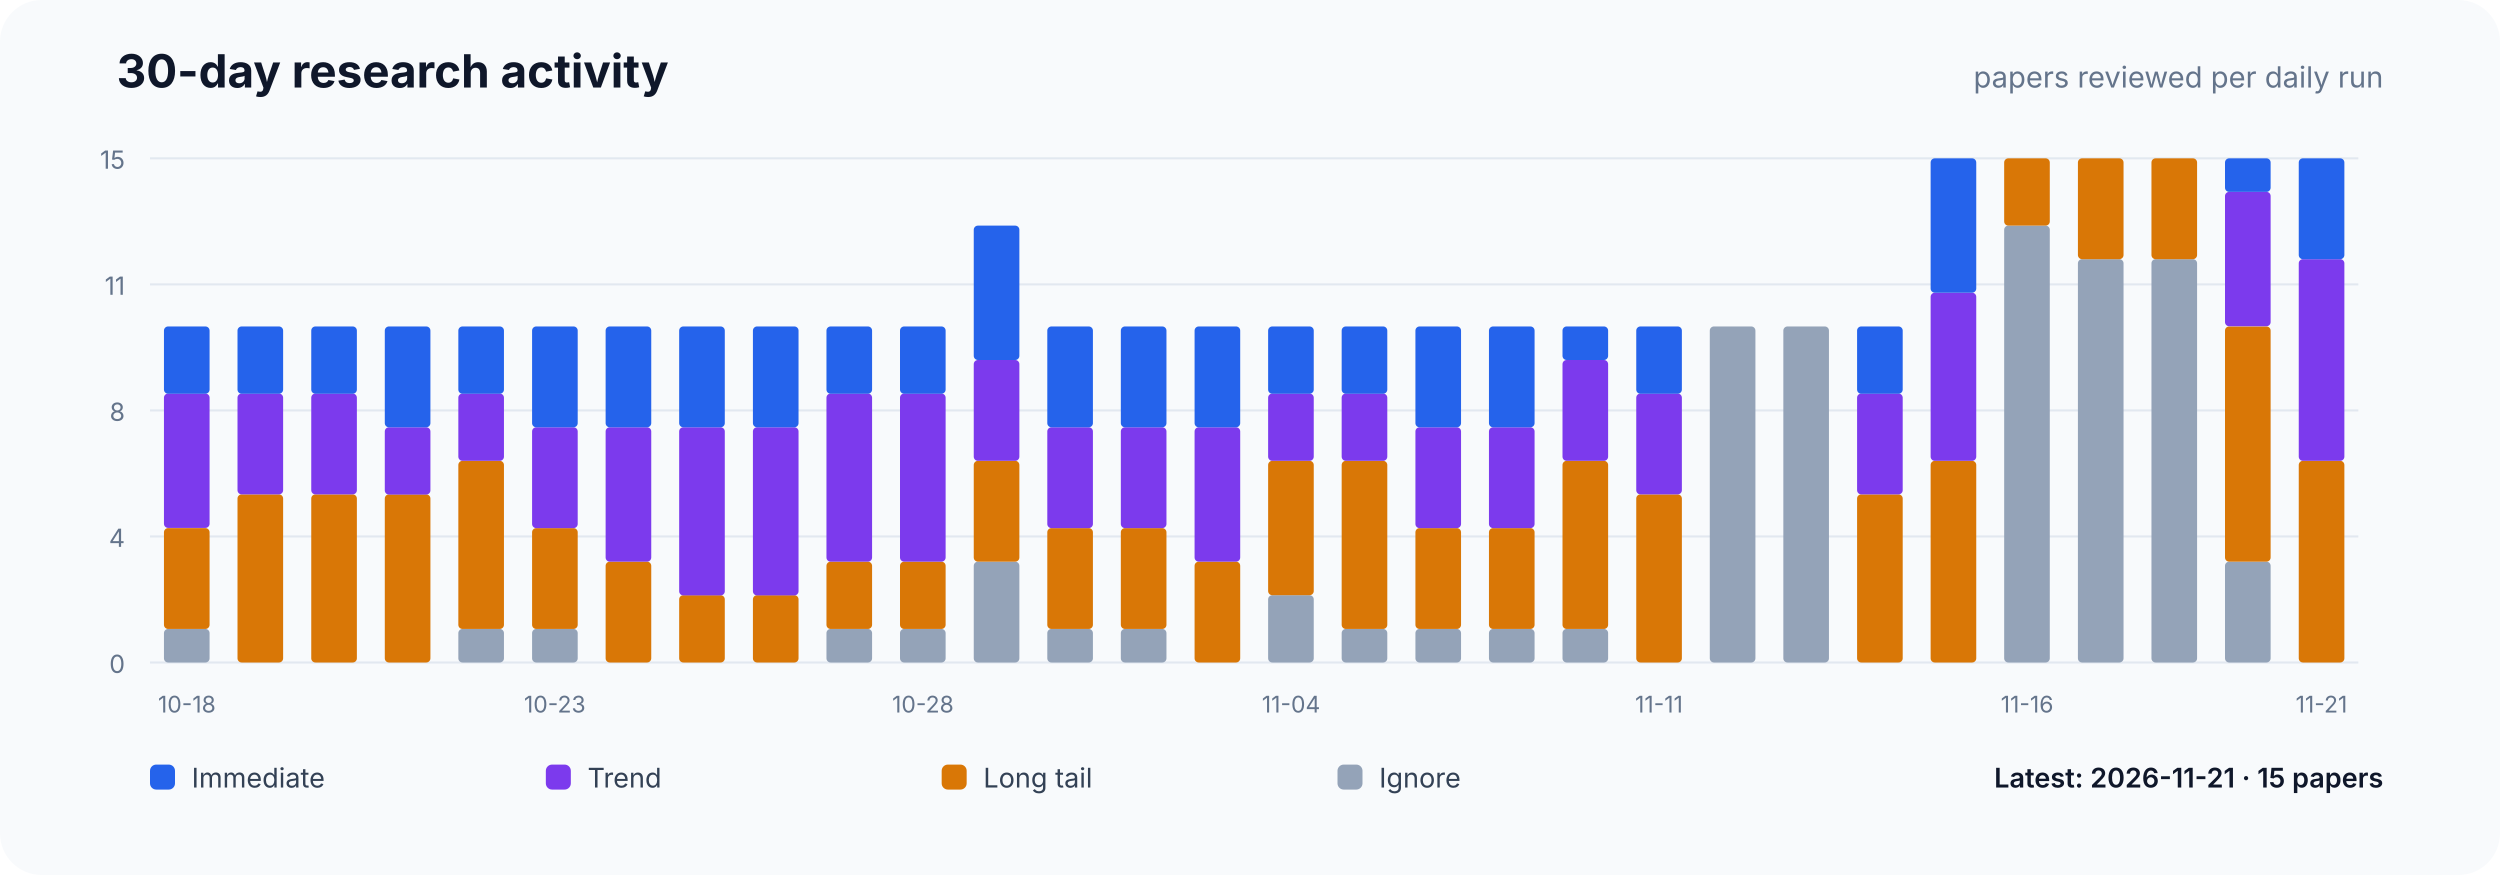
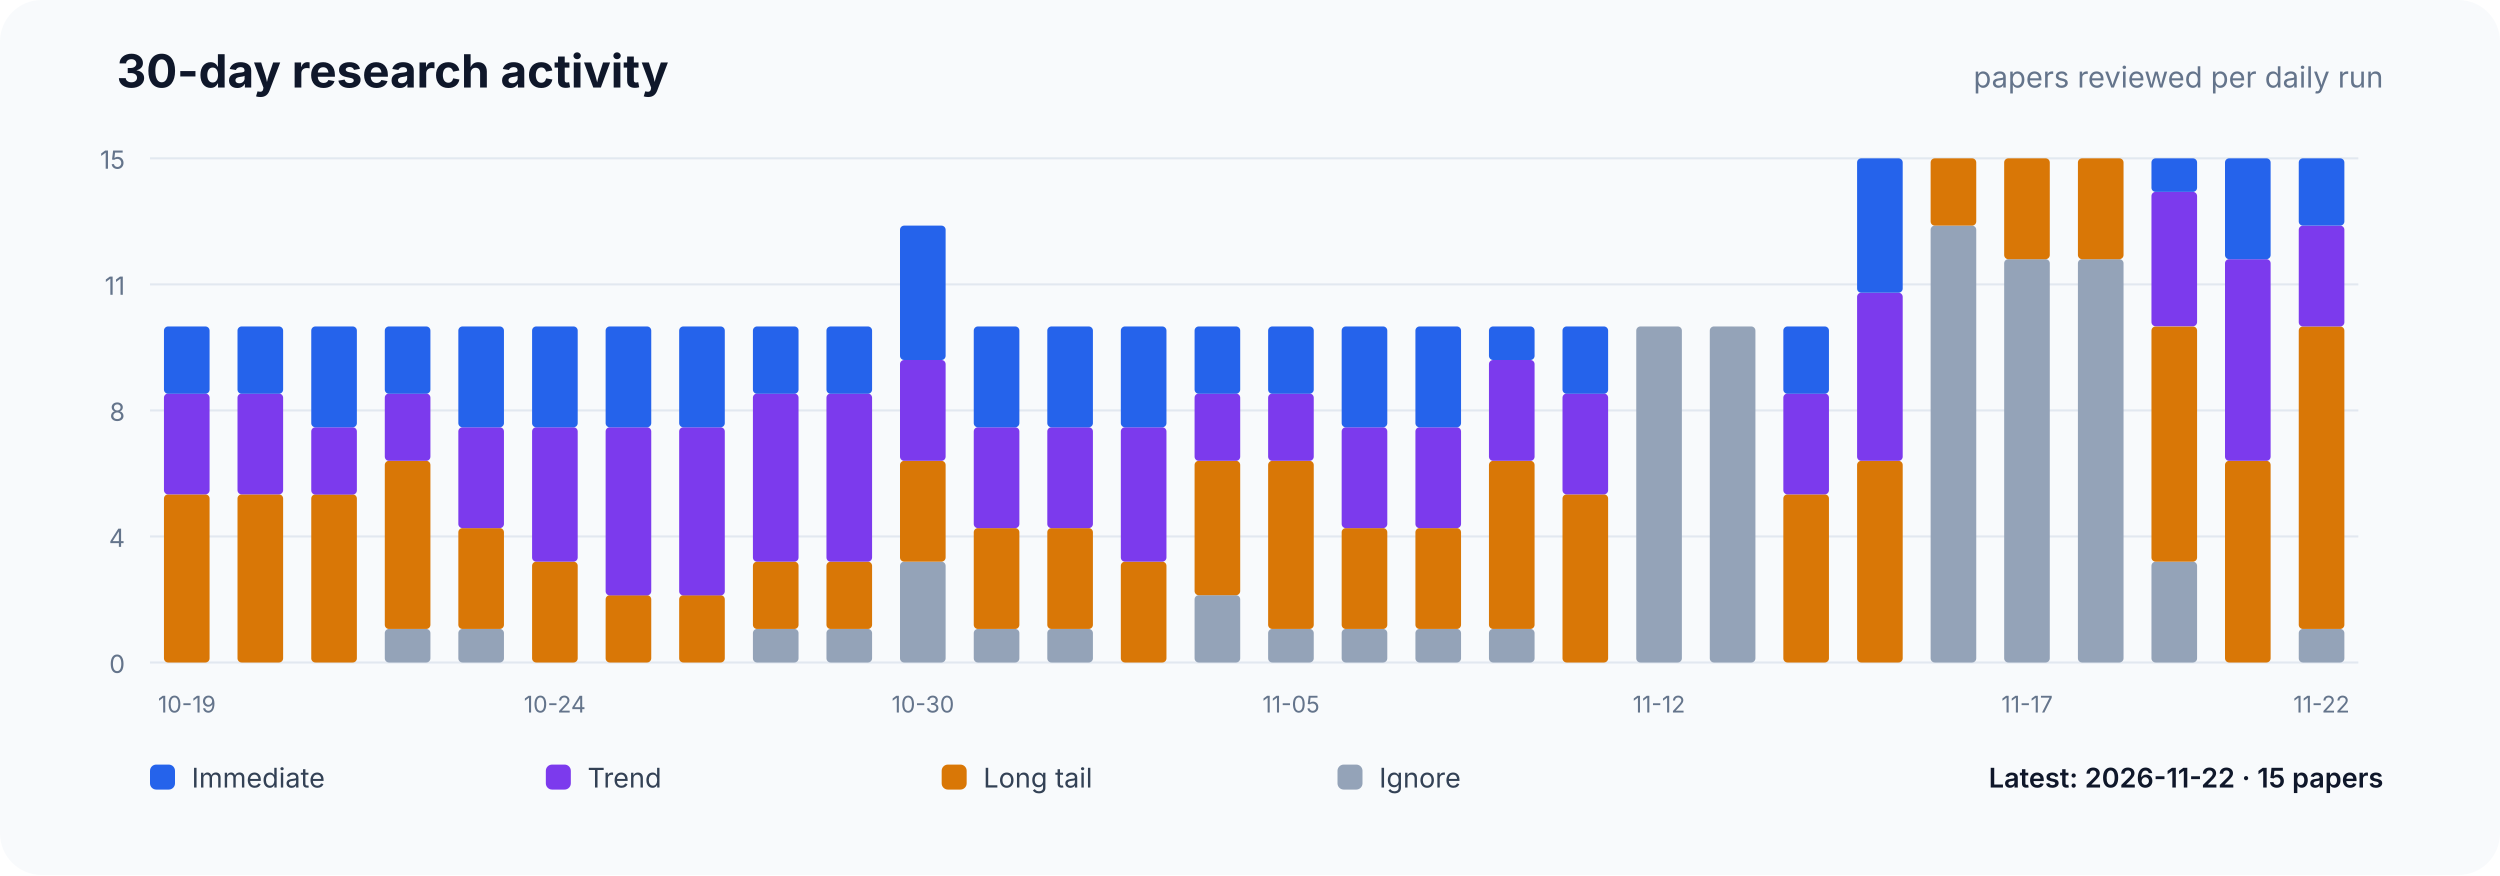
<svg xmlns="http://www.w3.org/2000/svg" width="1200" height="420" viewBox="0 0 1200 420" role="img" aria-labelledby="title desc">
  <rect width="1200" height="420" rx="20" fill="#f8fafc" />
  <text x="56" y="42" font-family="Inter,system-ui,sans-serif" font-size="22" font-weight="700" fill="#0f172a">30-day research activity</text>
  <text x="1144" y="42" text-anchor="end" font-family="Inter,system-ui,sans-serif" font-size="14" fill="#64748b">papers reviewed per daily run</text>
  <line x1="72" y1="318.0" x2="1132" y2="318.0" stroke="#e2e8f0" />
  <text x="60" y="323.0" text-anchor="end" font-family="Inter,system-ui,sans-serif" font-size="12" fill="#64748b">0</text>
  <line x1="72" y1="257.5" x2="1132" y2="257.5" stroke="#e2e8f0" />
  <text x="60" y="262.5" text-anchor="end" font-family="Inter,system-ui,sans-serif" font-size="12" fill="#64748b">4</text>
  <line x1="72" y1="197.0" x2="1132" y2="197.0" stroke="#e2e8f0" />
  <text x="60" y="202.0" text-anchor="end" font-family="Inter,system-ui,sans-serif" font-size="12" fill="#64748b">8</text>
  <line x1="72" y1="136.5" x2="1132" y2="136.5" stroke="#e2e8f0" />
  <text x="60" y="141.5" text-anchor="end" font-family="Inter,system-ui,sans-serif" font-size="12" fill="#64748b">11</text>
  <line x1="72" y1="76.0" x2="1132" y2="76.0" stroke="#e2e8f0" />
  <text x="60" y="81.0" text-anchor="end" font-family="Inter,system-ui,sans-serif" font-size="12" fill="#64748b">15</text>
-   <rect x="78.7" y="301.9" width="21.9" height="16.1" rx="2" fill="#94a3b8" />
-   <rect x="78.7" y="253.5" width="21.9" height="48.4" rx="2" fill="#d97706" />
-   <rect x="78.7" y="188.9" width="21.9" height="64.5" rx="2" fill="#7c3aed" />
+   <rect x="78.7" y="318.0" width="21.9" height="0.0" rx="2" fill="#94a3b8" />
+   <rect x="78.7" y="237.3" width="21.9" height="80.7" rx="2" fill="#d97706" />
+   <rect x="78.7" y="188.9" width="21.9" height="48.4" rx="2" fill="#7c3aed" />
  <rect x="78.7" y="156.7" width="21.9" height="32.3" rx="2" fill="#2563eb" />
-   <text x="89.7" y="342" text-anchor="middle" font-family="Inter,system-ui,sans-serif" font-size="11" fill="#64748b">10-18</text>
+   <text x="89.7" y="342" text-anchor="middle" font-family="Inter,system-ui,sans-serif" font-size="11" fill="#64748b">10-19</text>
  <rect x="114.0" y="318.0" width="21.9" height="0.0" rx="2" fill="#94a3b8" />
  <rect x="114.0" y="237.3" width="21.9" height="80.7" rx="2" fill="#d97706" />
  <rect x="114.0" y="188.9" width="21.9" height="48.4" rx="2" fill="#7c3aed" />
  <rect x="114.0" y="156.7" width="21.9" height="32.3" rx="2" fill="#2563eb" />
  <rect x="149.4" y="318.0" width="21.9" height="0.0" rx="2" fill="#94a3b8" />
  <rect x="149.4" y="237.3" width="21.9" height="80.7" rx="2" fill="#d97706" />
-   <rect x="149.4" y="188.9" width="21.9" height="48.4" rx="2" fill="#7c3aed" />
-   <rect x="149.4" y="156.7" width="21.9" height="32.3" rx="2" fill="#2563eb" />
-   <rect x="184.7" y="318.0" width="21.9" height="0.0" rx="2" fill="#94a3b8" />
-   <rect x="184.7" y="237.3" width="21.9" height="80.7" rx="2" fill="#d97706" />
-   <rect x="184.7" y="205.1" width="21.9" height="32.3" rx="2" fill="#7c3aed" />
-   <rect x="184.7" y="156.7" width="21.9" height="48.4" rx="2" fill="#2563eb" />
+   <rect x="149.4" y="205.1" width="21.9" height="32.3" rx="2" fill="#7c3aed" />
+   <rect x="149.4" y="156.7" width="21.9" height="48.4" rx="2" fill="#2563eb" />
+   <rect x="184.7" y="301.9" width="21.9" height="16.1" rx="2" fill="#94a3b8" />
+   <rect x="184.7" y="221.2" width="21.9" height="80.7" rx="2" fill="#d97706" />
+   <rect x="184.7" y="188.9" width="21.9" height="32.3" rx="2" fill="#7c3aed" />
+   <rect x="184.7" y="156.7" width="21.9" height="32.3" rx="2" fill="#2563eb" />
  <rect x="220.0" y="301.9" width="21.9" height="16.1" rx="2" fill="#94a3b8" />
-   <rect x="220.0" y="221.2" width="21.9" height="80.7" rx="2" fill="#d97706" />
-   <rect x="220.0" y="188.9" width="21.9" height="32.3" rx="2" fill="#7c3aed" />
-   <rect x="220.0" y="156.7" width="21.9" height="32.3" rx="2" fill="#2563eb" />
-   <rect x="255.4" y="301.9" width="21.9" height="16.1" rx="2" fill="#94a3b8" />
-   <rect x="255.4" y="253.5" width="21.9" height="48.4" rx="2" fill="#d97706" />
-   <rect x="255.4" y="205.1" width="21.9" height="48.4" rx="2" fill="#7c3aed" />
+   <rect x="220.0" y="253.5" width="21.9" height="48.4" rx="2" fill="#d97706" />
+   <rect x="220.0" y="205.1" width="21.9" height="48.4" rx="2" fill="#7c3aed" />
+   <rect x="220.0" y="156.7" width="21.9" height="48.4" rx="2" fill="#2563eb" />
+   <rect x="255.4" y="318.0" width="21.9" height="0.0" rx="2" fill="#94a3b8" />
+   <rect x="255.4" y="269.6" width="21.9" height="48.4" rx="2" fill="#d97706" />
+   <rect x="255.4" y="205.1" width="21.9" height="64.5" rx="2" fill="#7c3aed" />
  <rect x="255.4" y="156.7" width="21.9" height="48.4" rx="2" fill="#2563eb" />
-   <text x="266.3" y="342" text-anchor="middle" font-family="Inter,system-ui,sans-serif" font-size="11" fill="#64748b">10-23</text>
+   <text x="266.3" y="342" text-anchor="middle" font-family="Inter,system-ui,sans-serif" font-size="11" fill="#64748b">10-24</text>
  <rect x="290.7" y="318.0" width="21.9" height="0.0" rx="2" fill="#94a3b8" />
-   <rect x="290.7" y="269.6" width="21.9" height="48.4" rx="2" fill="#d97706" />
-   <rect x="290.7" y="205.1" width="21.9" height="64.5" rx="2" fill="#7c3aed" />
+   <rect x="290.7" y="285.7" width="21.9" height="32.3" rx="2" fill="#d97706" />
+   <rect x="290.7" y="205.1" width="21.9" height="80.7" rx="2" fill="#7c3aed" />
  <rect x="290.7" y="156.7" width="21.9" height="48.4" rx="2" fill="#2563eb" />
  <rect x="326.0" y="318.0" width="21.9" height="0.0" rx="2" fill="#94a3b8" />
  <rect x="326.0" y="285.7" width="21.9" height="32.3" rx="2" fill="#d97706" />
  <rect x="326.0" y="205.1" width="21.9" height="80.7" rx="2" fill="#7c3aed" />
  <rect x="326.0" y="156.7" width="21.9" height="48.4" rx="2" fill="#2563eb" />
-   <rect x="361.4" y="318.0" width="21.9" height="0.0" rx="2" fill="#94a3b8" />
-   <rect x="361.4" y="285.7" width="21.9" height="32.3" rx="2" fill="#d97706" />
-   <rect x="361.4" y="205.1" width="21.9" height="80.7" rx="2" fill="#7c3aed" />
-   <rect x="361.4" y="156.7" width="21.9" height="48.4" rx="2" fill="#2563eb" />
+   <rect x="361.4" y="301.9" width="21.9" height="16.1" rx="2" fill="#94a3b8" />
+   <rect x="361.4" y="269.6" width="21.9" height="32.3" rx="2" fill="#d97706" />
+   <rect x="361.4" y="188.9" width="21.9" height="80.7" rx="2" fill="#7c3aed" />
+   <rect x="361.4" y="156.7" width="21.9" height="32.3" rx="2" fill="#2563eb" />
  <rect x="396.7" y="301.9" width="21.9" height="16.1" rx="2" fill="#94a3b8" />
  <rect x="396.7" y="269.6" width="21.9" height="32.3" rx="2" fill="#d97706" />
  <rect x="396.7" y="188.9" width="21.9" height="80.7" rx="2" fill="#7c3aed" />
  <rect x="396.7" y="156.7" width="21.9" height="32.3" rx="2" fill="#2563eb" />
-   <rect x="432.0" y="301.9" width="21.9" height="16.1" rx="2" fill="#94a3b8" />
-   <rect x="432.0" y="269.6" width="21.9" height="32.3" rx="2" fill="#d97706" />
-   <rect x="432.0" y="188.9" width="21.9" height="80.7" rx="2" fill="#7c3aed" />
-   <rect x="432.0" y="156.7" width="21.9" height="32.3" rx="2" fill="#2563eb" />
-   <text x="443.0" y="342" text-anchor="middle" font-family="Inter,system-ui,sans-serif" font-size="11" fill="#64748b">10-28</text>
-   <rect x="467.4" y="269.6" width="21.9" height="48.4" rx="2" fill="#94a3b8" />
-   <rect x="467.4" y="221.2" width="21.9" height="48.4" rx="2" fill="#d97706" />
-   <rect x="467.4" y="172.8" width="21.9" height="48.4" rx="2" fill="#7c3aed" />
-   <rect x="467.4" y="108.3" width="21.9" height="64.5" rx="2" fill="#2563eb" />
+   <rect x="432.0" y="269.6" width="21.9" height="48.4" rx="2" fill="#94a3b8" />
+   <rect x="432.0" y="221.2" width="21.9" height="48.4" rx="2" fill="#d97706" />
+   <rect x="432.0" y="172.8" width="21.9" height="48.4" rx="2" fill="#7c3aed" />
+   <rect x="432.0" y="108.3" width="21.9" height="64.5" rx="2" fill="#2563eb" />
+   <text x="443.0" y="342" text-anchor="middle" font-family="Inter,system-ui,sans-serif" font-size="11" fill="#64748b">10-30</text>
+   <rect x="467.4" y="301.9" width="21.9" height="16.1" rx="2" fill="#94a3b8" />
+   <rect x="467.4" y="253.5" width="21.9" height="48.4" rx="2" fill="#d97706" />
+   <rect x="467.4" y="205.1" width="21.9" height="48.4" rx="2" fill="#7c3aed" />
+   <rect x="467.4" y="156.7" width="21.9" height="48.4" rx="2" fill="#2563eb" />
  <rect x="502.7" y="301.9" width="21.9" height="16.1" rx="2" fill="#94a3b8" />
  <rect x="502.7" y="253.5" width="21.9" height="48.4" rx="2" fill="#d97706" />
  <rect x="502.7" y="205.1" width="21.9" height="48.4" rx="2" fill="#7c3aed" />
  <rect x="502.7" y="156.7" width="21.9" height="48.4" rx="2" fill="#2563eb" />
-   <rect x="538.0" y="301.9" width="21.9" height="16.1" rx="2" fill="#94a3b8" />
-   <rect x="538.0" y="253.5" width="21.9" height="48.4" rx="2" fill="#d97706" />
-   <rect x="538.0" y="205.1" width="21.9" height="48.4" rx="2" fill="#7c3aed" />
+   <rect x="538.0" y="318.0" width="21.9" height="0.0" rx="2" fill="#94a3b8" />
+   <rect x="538.0" y="269.6" width="21.9" height="48.4" rx="2" fill="#d97706" />
+   <rect x="538.0" y="205.1" width="21.9" height="64.5" rx="2" fill="#7c3aed" />
  <rect x="538.0" y="156.7" width="21.9" height="48.4" rx="2" fill="#2563eb" />
-   <rect x="573.4" y="318.0" width="21.9" height="0.0" rx="2" fill="#94a3b8" />
-   <rect x="573.4" y="269.6" width="21.9" height="48.4" rx="2" fill="#d97706" />
-   <rect x="573.4" y="205.1" width="21.9" height="64.5" rx="2" fill="#7c3aed" />
-   <rect x="573.4" y="156.7" width="21.9" height="48.4" rx="2" fill="#2563eb" />
-   <rect x="608.7" y="285.7" width="21.9" height="32.3" rx="2" fill="#94a3b8" />
-   <rect x="608.7" y="221.2" width="21.9" height="64.5" rx="2" fill="#d97706" />
+   <rect x="573.4" y="285.7" width="21.9" height="32.3" rx="2" fill="#94a3b8" />
+   <rect x="573.4" y="221.2" width="21.9" height="64.5" rx="2" fill="#d97706" />
+   <rect x="573.4" y="188.9" width="21.9" height="32.3" rx="2" fill="#7c3aed" />
+   <rect x="573.4" y="156.7" width="21.9" height="32.3" rx="2" fill="#2563eb" />
+   <rect x="608.7" y="301.9" width="21.9" height="16.1" rx="2" fill="#94a3b8" />
+   <rect x="608.7" y="221.2" width="21.9" height="80.7" rx="2" fill="#d97706" />
  <rect x="608.7" y="188.9" width="21.9" height="32.3" rx="2" fill="#7c3aed" />
  <rect x="608.7" y="156.7" width="21.9" height="32.3" rx="2" fill="#2563eb" />
-   <text x="619.7" y="342" text-anchor="middle" font-family="Inter,system-ui,sans-serif" font-size="11" fill="#64748b">11-04</text>
+   <text x="619.7" y="342" text-anchor="middle" font-family="Inter,system-ui,sans-serif" font-size="11" fill="#64748b">11-05</text>
  <rect x="644.0" y="301.9" width="21.9" height="16.1" rx="2" fill="#94a3b8" />
-   <rect x="644.0" y="221.2" width="21.9" height="80.7" rx="2" fill="#d97706" />
-   <rect x="644.0" y="188.9" width="21.9" height="32.3" rx="2" fill="#7c3aed" />
-   <rect x="644.0" y="156.7" width="21.9" height="32.3" rx="2" fill="#2563eb" />
+   <rect x="644.0" y="253.5" width="21.9" height="48.4" rx="2" fill="#d97706" />
+   <rect x="644.0" y="205.1" width="21.9" height="48.4" rx="2" fill="#7c3aed" />
+   <rect x="644.0" y="156.7" width="21.9" height="48.4" rx="2" fill="#2563eb" />
  <rect x="679.4" y="301.9" width="21.9" height="16.1" rx="2" fill="#94a3b8" />
  <rect x="679.4" y="253.5" width="21.9" height="48.4" rx="2" fill="#d97706" />
  <rect x="679.4" y="205.1" width="21.9" height="48.4" rx="2" fill="#7c3aed" />
  <rect x="679.4" y="156.7" width="21.9" height="48.4" rx="2" fill="#2563eb" />
  <rect x="714.7" y="301.9" width="21.9" height="16.1" rx="2" fill="#94a3b8" />
-   <rect x="714.7" y="253.5" width="21.9" height="48.4" rx="2" fill="#d97706" />
-   <rect x="714.7" y="205.1" width="21.9" height="48.4" rx="2" fill="#7c3aed" />
-   <rect x="714.7" y="156.7" width="21.9" height="48.4" rx="2" fill="#2563eb" />
-   <rect x="750.0" y="301.9" width="21.9" height="16.1" rx="2" fill="#94a3b8" />
-   <rect x="750.0" y="221.2" width="21.9" height="80.7" rx="2" fill="#d97706" />
-   <rect x="750.0" y="172.8" width="21.9" height="48.4" rx="2" fill="#7c3aed" />
-   <rect x="750.0" y="156.7" width="21.9" height="16.1" rx="2" fill="#2563eb" />
-   <rect x="785.4" y="318.0" width="21.9" height="0.0" rx="2" fill="#94a3b8" />
-   <rect x="785.4" y="237.3" width="21.9" height="80.7" rx="2" fill="#d97706" />
-   <rect x="785.4" y="188.9" width="21.9" height="48.4" rx="2" fill="#7c3aed" />
-   <rect x="785.4" y="156.7" width="21.9" height="32.3" rx="2" fill="#2563eb" />
-   <text x="796.3" y="342" text-anchor="middle" font-family="Inter,system-ui,sans-serif" font-size="11" fill="#64748b">11-11</text>
+   <rect x="714.7" y="221.2" width="21.9" height="80.7" rx="2" fill="#d97706" />
+   <rect x="714.7" y="172.8" width="21.9" height="48.4" rx="2" fill="#7c3aed" />
+   <rect x="714.7" y="156.7" width="21.9" height="16.1" rx="2" fill="#2563eb" />
+   <rect x="750.0" y="318.0" width="21.9" height="0.0" rx="2" fill="#94a3b8" />
+   <rect x="750.0" y="237.3" width="21.9" height="80.7" rx="2" fill="#d97706" />
+   <rect x="750.0" y="188.9" width="21.9" height="48.4" rx="2" fill="#7c3aed" />
+   <rect x="750.0" y="156.7" width="21.9" height="32.3" rx="2" fill="#2563eb" />
+   <rect x="785.4" y="156.7" width="21.9" height="161.3" rx="2" fill="#94a3b8" />
+   <rect x="785.4" y="156.7" width="21.9" height="0.0" rx="2" fill="#d97706" />
+   <rect x="785.4" y="156.7" width="21.9" height="0.0" rx="2" fill="#7c3aed" />
+   <rect x="785.4" y="156.7" width="21.9" height="0.0" rx="2" fill="#2563eb" />
+   <text x="796.3" y="342" text-anchor="middle" font-family="Inter,system-ui,sans-serif" font-size="11" fill="#64748b">11-12</text>
  <rect x="820.7" y="156.7" width="21.9" height="161.3" rx="2" fill="#94a3b8" />
  <rect x="820.7" y="156.7" width="21.9" height="0.0" rx="2" fill="#d97706" />
  <rect x="820.7" y="156.7" width="21.9" height="0.0" rx="2" fill="#7c3aed" />
  <rect x="820.7" y="156.7" width="21.9" height="0.0" rx="2" fill="#2563eb" />
-   <rect x="856.0" y="156.7" width="21.9" height="161.3" rx="2" fill="#94a3b8" />
-   <rect x="856.0" y="156.7" width="21.9" height="0.0" rx="2" fill="#d97706" />
-   <rect x="856.0" y="156.7" width="21.9" height="0.0" rx="2" fill="#7c3aed" />
-   <rect x="856.0" y="156.7" width="21.9" height="0.0" rx="2" fill="#2563eb" />
+   <rect x="856.0" y="318.0" width="21.9" height="0.0" rx="2" fill="#94a3b8" />
+   <rect x="856.0" y="237.3" width="21.9" height="80.7" rx="2" fill="#d97706" />
+   <rect x="856.0" y="188.9" width="21.9" height="48.4" rx="2" fill="#7c3aed" />
+   <rect x="856.0" y="156.7" width="21.9" height="32.3" rx="2" fill="#2563eb" />
  <rect x="891.4" y="318.0" width="21.9" height="0.0" rx="2" fill="#94a3b8" />
-   <rect x="891.4" y="237.3" width="21.9" height="80.7" rx="2" fill="#d97706" />
-   <rect x="891.4" y="188.9" width="21.9" height="48.4" rx="2" fill="#7c3aed" />
-   <rect x="891.4" y="156.7" width="21.9" height="32.3" rx="2" fill="#2563eb" />
-   <rect x="926.7" y="318.0" width="21.9" height="0.0" rx="2" fill="#94a3b8" />
-   <rect x="926.7" y="221.2" width="21.9" height="96.8" rx="2" fill="#d97706" />
-   <rect x="926.7" y="140.5" width="21.9" height="80.7" rx="2" fill="#7c3aed" />
-   <rect x="926.7" y="76.0" width="21.9" height="64.5" rx="2" fill="#2563eb" />
-   <rect x="962.0" y="108.3" width="21.9" height="209.7" rx="2" fill="#94a3b8" />
-   <rect x="962.0" y="76.0" width="21.9" height="32.3" rx="2" fill="#d97706" />
+   <rect x="891.4" y="221.2" width="21.9" height="96.8" rx="2" fill="#d97706" />
+   <rect x="891.4" y="140.5" width="21.9" height="80.7" rx="2" fill="#7c3aed" />
+   <rect x="891.4" y="76.0" width="21.9" height="64.5" rx="2" fill="#2563eb" />
+   <rect x="926.7" y="108.3" width="21.9" height="209.7" rx="2" fill="#94a3b8" />
+   <rect x="926.7" y="76.0" width="21.9" height="32.3" rx="2" fill="#d97706" />
+   <rect x="926.7" y="76.0" width="21.9" height="0.0" rx="2" fill="#7c3aed" />
+   <rect x="926.7" y="76.0" width="21.9" height="0.0" rx="2" fill="#2563eb" />
+   <rect x="962.0" y="124.4" width="21.9" height="193.6" rx="2" fill="#94a3b8" />
+   <rect x="962.0" y="76.0" width="21.9" height="48.4" rx="2" fill="#d97706" />
  <rect x="962.0" y="76.0" width="21.9" height="0.0" rx="2" fill="#7c3aed" />
  <rect x="962.0" y="76.0" width="21.9" height="0.0" rx="2" fill="#2563eb" />
-   <text x="973.0" y="342" text-anchor="middle" font-family="Inter,system-ui,sans-serif" font-size="11" fill="#64748b">11-16</text>
+   <text x="973.0" y="342" text-anchor="middle" font-family="Inter,system-ui,sans-serif" font-size="11" fill="#64748b">11-17</text>
  <rect x="997.4" y="124.4" width="21.9" height="193.6" rx="2" fill="#94a3b8" />
  <rect x="997.4" y="76.0" width="21.9" height="48.4" rx="2" fill="#d97706" />
  <rect x="997.4" y="76.0" width="21.9" height="0.0" rx="2" fill="#7c3aed" />
  <rect x="997.4" y="76.0" width="21.9" height="0.0" rx="2" fill="#2563eb" />
-   <rect x="1032.7" y="124.4" width="21.9" height="193.6" rx="2" fill="#94a3b8" />
-   <rect x="1032.7" y="76.0" width="21.9" height="48.4" rx="2" fill="#d97706" />
-   <rect x="1032.7" y="76.0" width="21.9" height="0.0" rx="2" fill="#7c3aed" />
-   <rect x="1032.7" y="76.0" width="21.9" height="0.0" rx="2" fill="#2563eb" />
-   <rect x="1068.0" y="269.6" width="21.9" height="48.4" rx="2" fill="#94a3b8" />
-   <rect x="1068.0" y="156.7" width="21.9" height="112.9" rx="2" fill="#d97706" />
-   <rect x="1068.0" y="92.1" width="21.9" height="64.5" rx="2" fill="#7c3aed" />
-   <rect x="1068.0" y="76.0" width="21.9" height="16.1" rx="2" fill="#2563eb" />
-   <rect x="1103.4" y="318.0" width="21.9" height="0.0" rx="2" fill="#94a3b8" />
-   <rect x="1103.4" y="221.2" width="21.9" height="96.8" rx="2" fill="#d97706" />
-   <rect x="1103.4" y="124.4" width="21.9" height="96.8" rx="2" fill="#7c3aed" />
-   <rect x="1103.4" y="76.0" width="21.9" height="48.4" rx="2" fill="#2563eb" />
-   <text x="1114.3" y="342" text-anchor="middle" font-family="Inter,system-ui,sans-serif" font-size="11" fill="#64748b">11-21</text>
+   <rect x="1032.7" y="269.6" width="21.9" height="48.4" rx="2" fill="#94a3b8" />
+   <rect x="1032.7" y="156.7" width="21.9" height="112.9" rx="2" fill="#d97706" />
+   <rect x="1032.7" y="92.1" width="21.9" height="64.5" rx="2" fill="#7c3aed" />
+   <rect x="1032.7" y="76.0" width="21.9" height="16.1" rx="2" fill="#2563eb" />
+   <rect x="1068.0" y="318.0" width="21.9" height="0.0" rx="2" fill="#94a3b8" />
+   <rect x="1068.0" y="221.2" width="21.9" height="96.8" rx="2" fill="#d97706" />
+   <rect x="1068.0" y="124.4" width="21.9" height="96.8" rx="2" fill="#7c3aed" />
+   <rect x="1068.0" y="76.0" width="21.9" height="48.4" rx="2" fill="#2563eb" />
+   <rect x="1103.4" y="301.9" width="21.9" height="16.1" rx="2" fill="#94a3b8" />
+   <rect x="1103.4" y="156.7" width="21.9" height="145.2" rx="2" fill="#d97706" />
+   <rect x="1103.4" y="108.3" width="21.9" height="48.4" rx="2" fill="#7c3aed" />
+   <rect x="1103.4" y="76.0" width="21.9" height="32.3" rx="2" fill="#2563eb" />
+   <text x="1114.3" y="342" text-anchor="middle" font-family="Inter,system-ui,sans-serif" font-size="11" fill="#64748b">11-22</text>
  <rect x="72" y="367" width="12" height="12" rx="3" fill="#2563eb" />
  <text x="92" y="378" font-family="Inter,system-ui,sans-serif" font-size="13" fill="#334155">Immediate</text>
  <rect x="262" y="367" width="12" height="12" rx="3" fill="#7c3aed" />
  <text x="282" y="378" font-family="Inter,system-ui,sans-serif" font-size="13" fill="#334155">Trend</text>
  <rect x="452" y="367" width="12" height="12" rx="3" fill="#d97706" />
  <text x="472" y="378" font-family="Inter,system-ui,sans-serif" font-size="13" fill="#334155">Long tail</text>
  <rect x="642" y="367" width="12" height="12" rx="3" fill="#94a3b8" />
  <text x="662" y="378" font-family="Inter,system-ui,sans-serif" font-size="13" fill="#334155">Ignore</text>
-   <text x="1144" y="378" text-anchor="end" font-family="Inter,system-ui,sans-serif" font-size="13" font-weight="600" fill="#0f172a">Latest: 2026-11-21 · 15 papers</text>
+   <text x="1144" y="378" text-anchor="end" font-family="Inter,system-ui,sans-serif" font-size="13" font-weight="600" fill="#0f172a">Latest: 2026-11-22 · 15 papers</text>
</svg>
